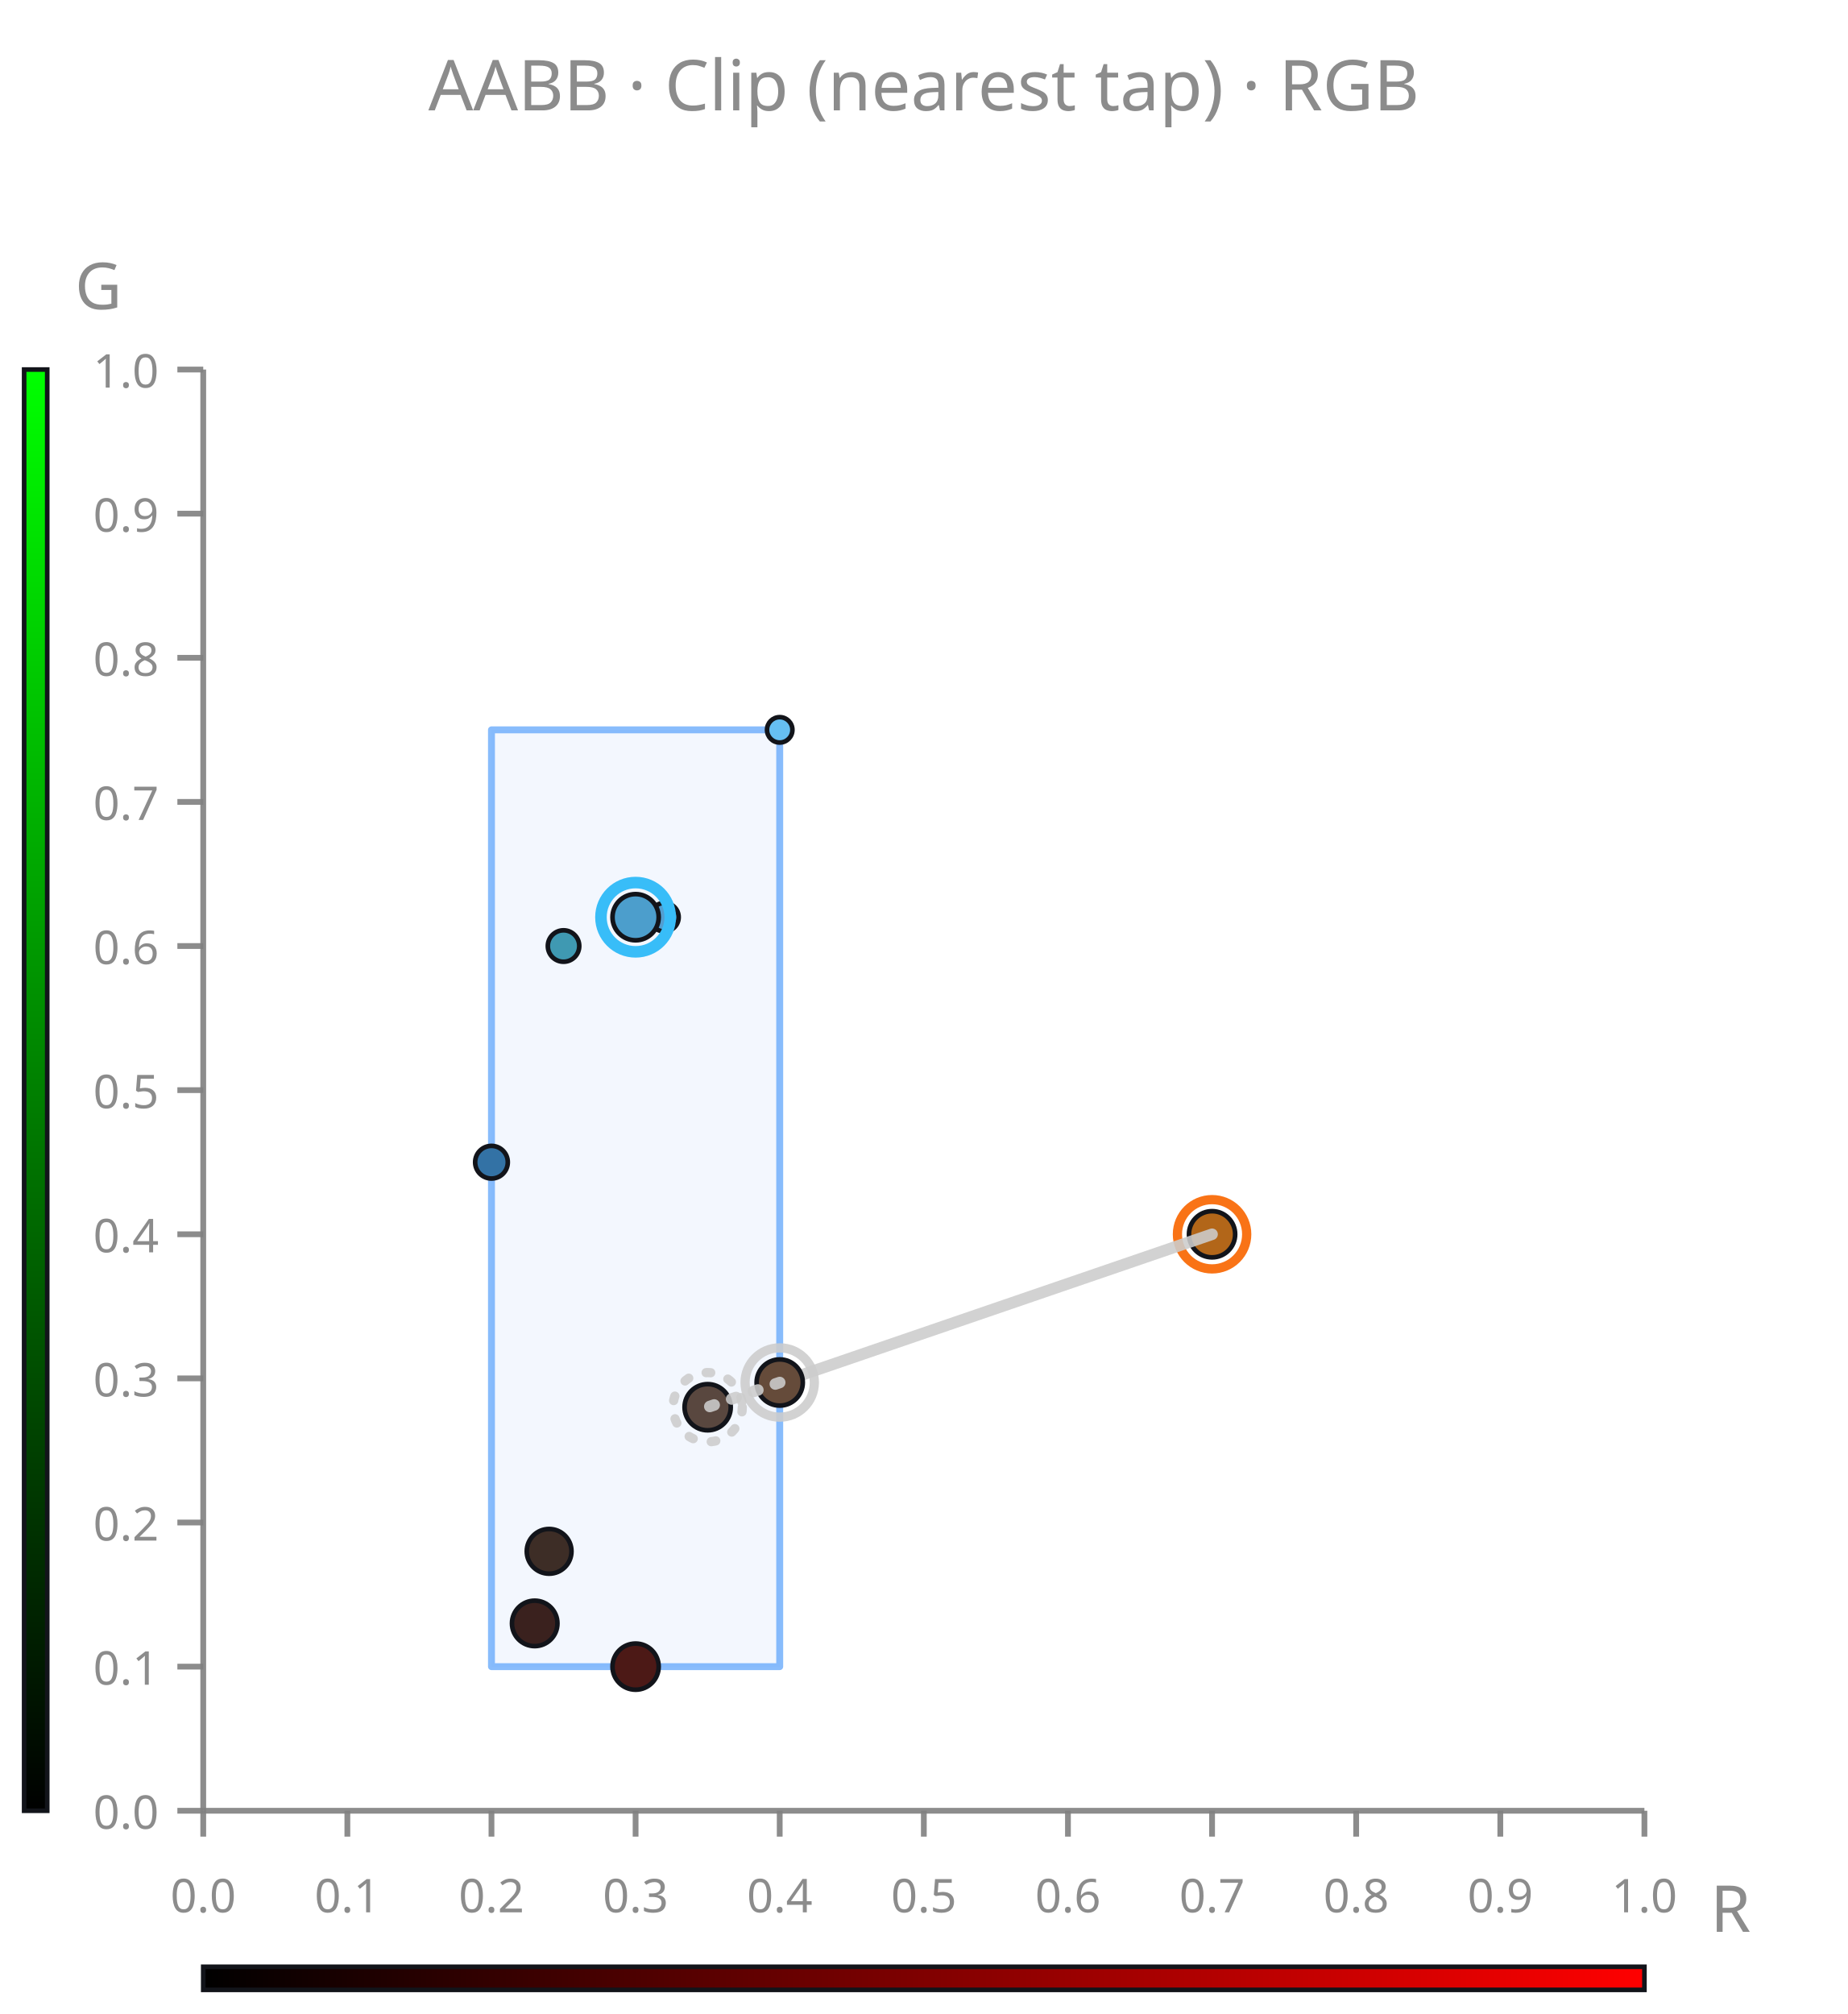
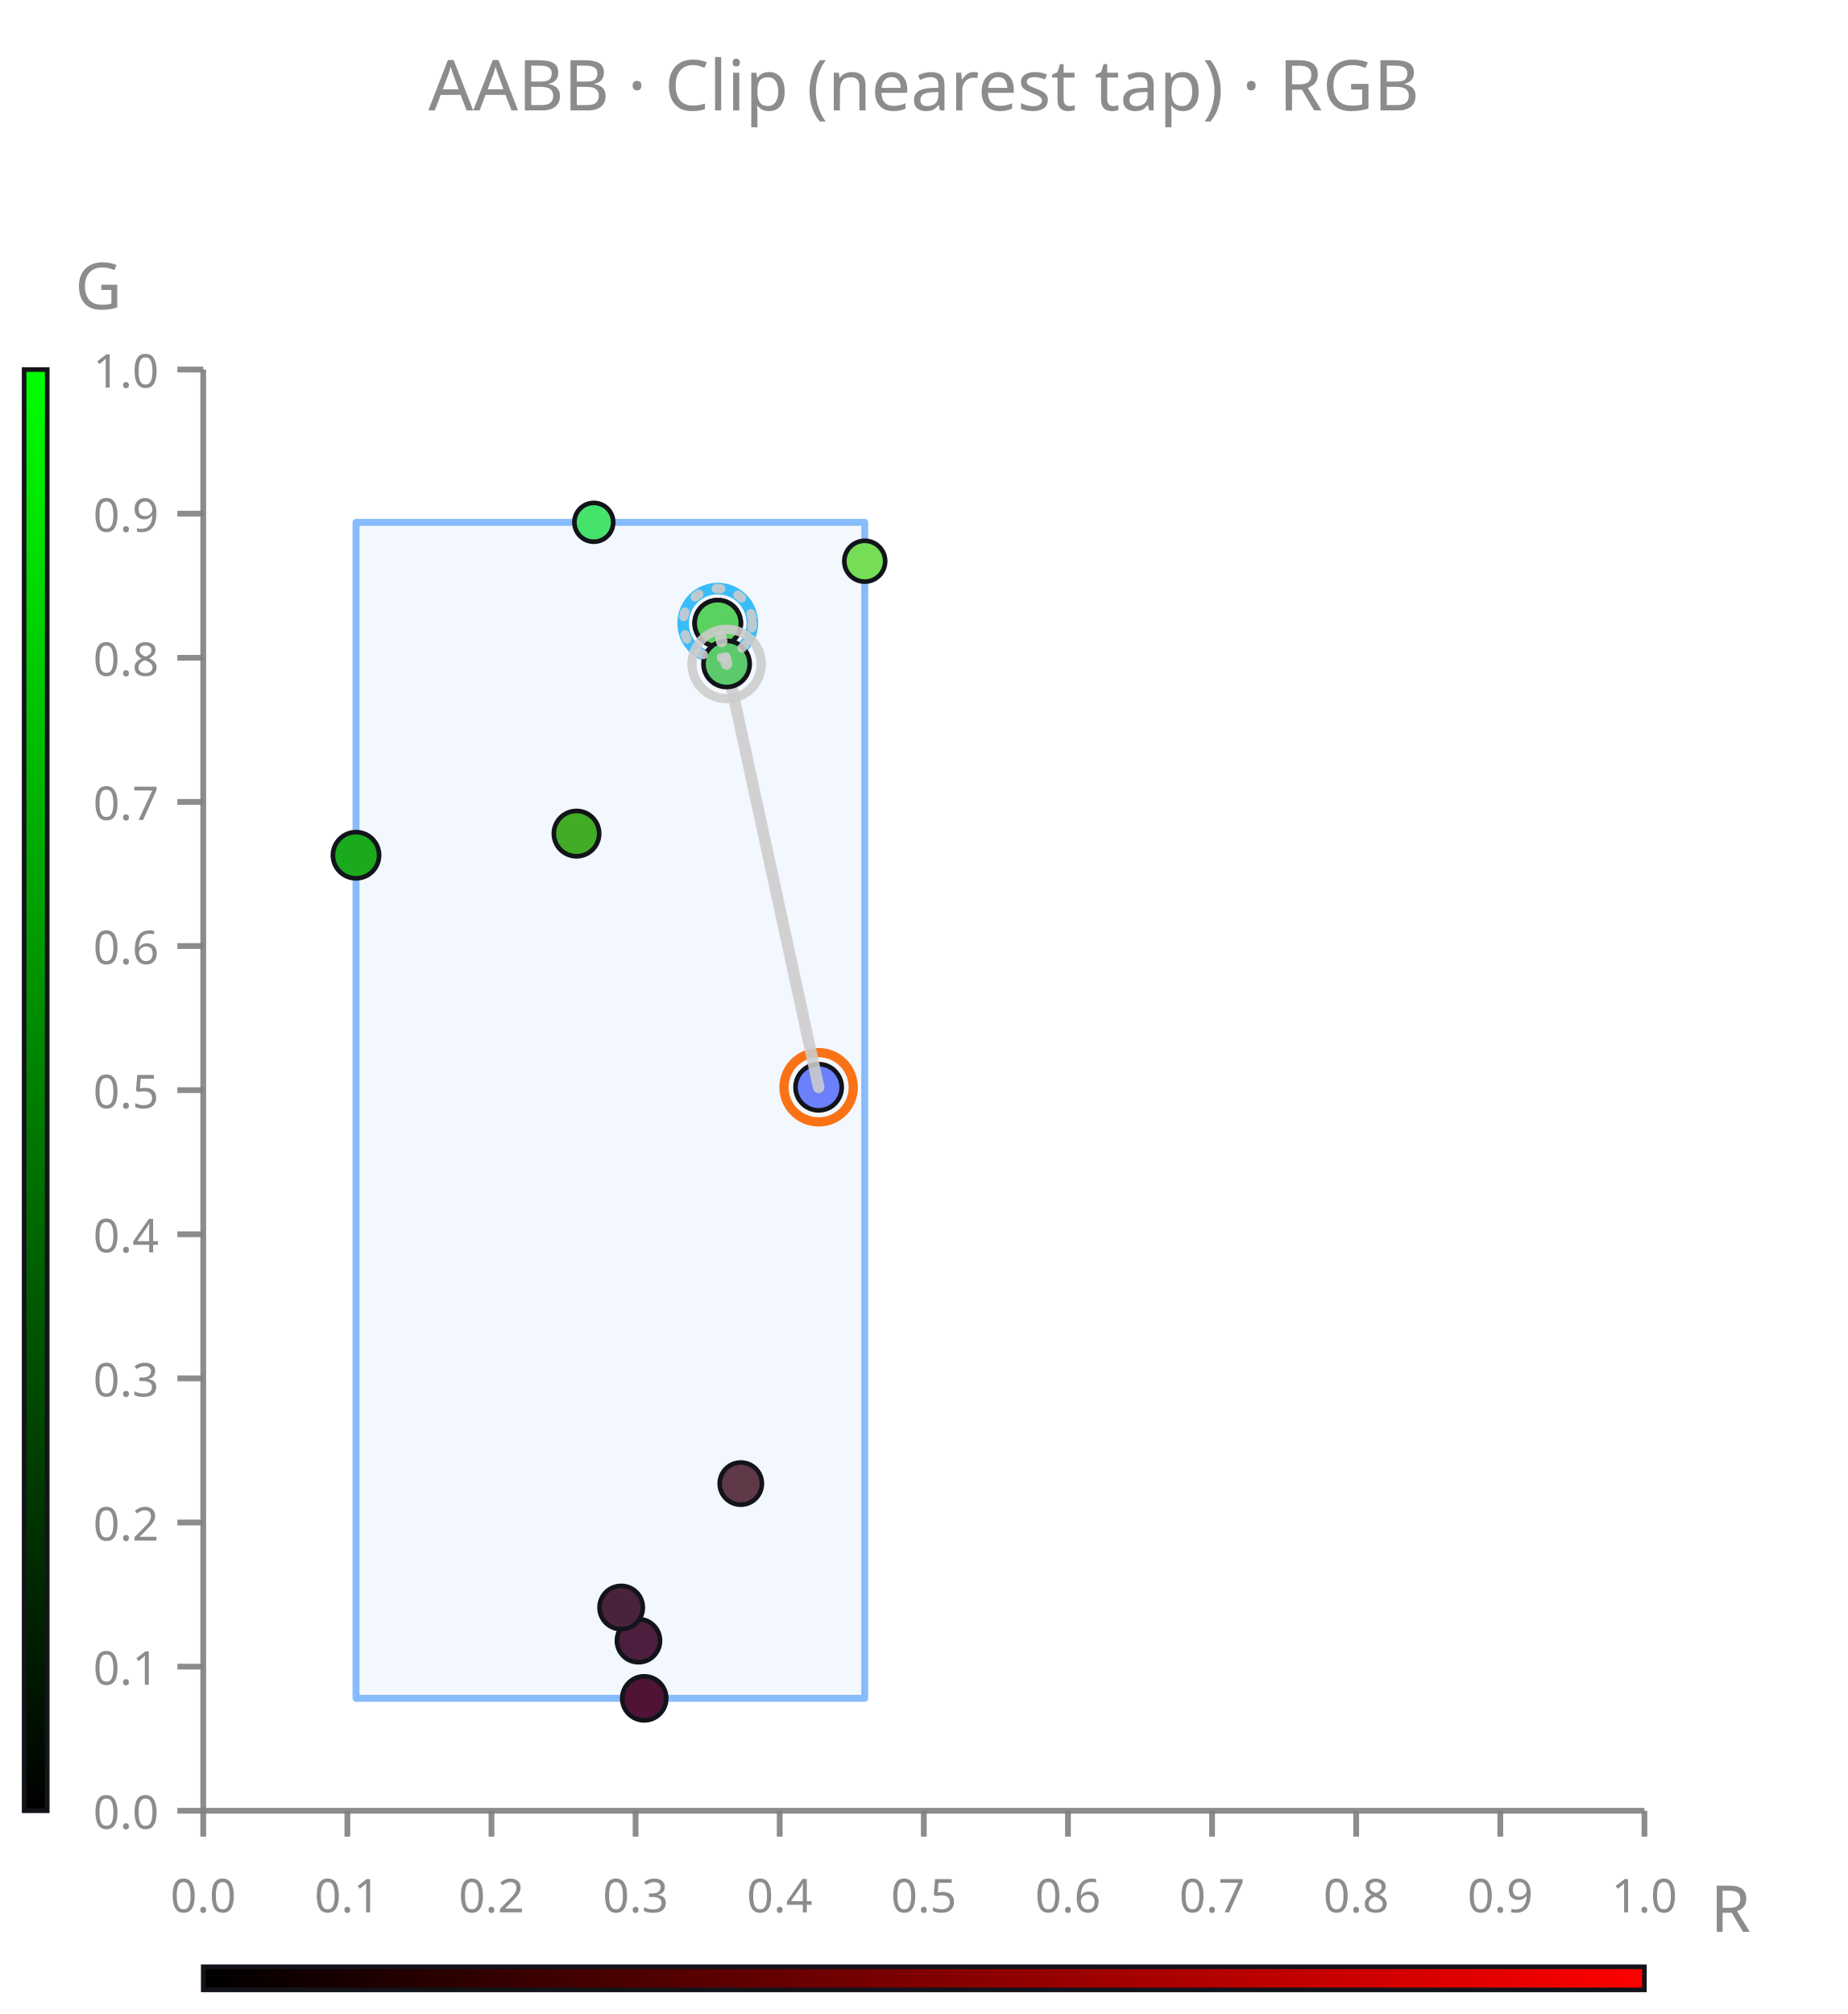
<svg xmlns="http://www.w3.org/2000/svg" baseProfile="full" height="436.0px" version="1.1" viewBox="0,0,400.0,436.0" width="400.0px">
  <defs>
    <linearGradient gradientUnits="userSpaceOnUse" id="plotGradY_2_0_1" x1="7.724" x2="7.724" y1="80" y2="392.0">
      <stop offset="0" stop-color="rgb(0,255,0)" />
      <stop offset="1" stop-color="rgb(0,0,0)" />
    </linearGradient>
    <linearGradient gradientUnits="userSpaceOnUse" id="plotGradX_2_0_1" x1="44.0" x2="356" y1="428.276" y2="428.276">
      <stop offset="0" stop-color="rgb(0,0,0)" />
      <stop offset="1" stop-color="rgb(255,0,0)" />
    </linearGradient>
  </defs>
  <g class="layer_bg" />
  <g class="layer_boundary">
-     <polygon fill="rgba(59,130,246,0.06)" points="106.4,360.8 168.8,360.8 168.8,158 106.4,158" stroke="rgba(96,165,250,0.75)" stroke-linejoin="round" stroke-width="1.5" />
+     <polygon fill="rgba(59,130,246,0.06)" points="77.072,367.664 187.208,367.664 187.208,113.072 77.072,113.072" stroke="rgba(96,165,250,0.75)" stroke-linejoin="round" stroke-width="1.5" />
  </g>
  <g class="layer_axes">
    <line fill="none" stroke="rgba(128,128,128,0.9)" stroke-width="1.25" x1="44.0" x2="356" y1="392.0" y2="392.0" />
    <line fill="none" stroke="rgba(128,128,128,0.9)" stroke-width="1.25" x1="44.0" x2="44.0" y1="392.0" y2="80" />
    <line fill="none" stroke="rgba(128,128,128,0.9)" stroke-width="1.25" x1="44.0" x2="44.0" y1="392.0" y2="397.6" />
    <text dominant-baseline="hanging" fill="rgba(128,128,128,0.9)" font-family="sans-serif" font-size="10.08" text-anchor="middle" x="44.0" y="406.168">0.0</text>
    <line fill="none" stroke="rgba(128,128,128,0.9)" stroke-width="1.25" x1="75.2" x2="75.2" y1="392.0" y2="397.6" />
    <text dominant-baseline="hanging" fill="rgba(128,128,128,0.9)" font-family="sans-serif" font-size="10.08" text-anchor="middle" x="75.2" y="406.168">0.1</text>
    <line fill="none" stroke="rgba(128,128,128,0.9)" stroke-width="1.25" x1="106.4" x2="106.4" y1="392.0" y2="397.6" />
    <text dominant-baseline="hanging" fill="rgba(128,128,128,0.9)" font-family="sans-serif" font-size="10.08" text-anchor="middle" x="106.4" y="406.168">0.2</text>
    <line fill="none" stroke="rgba(128,128,128,0.9)" stroke-width="1.25" x1="137.6" x2="137.6" y1="392.0" y2="397.6" />
    <text dominant-baseline="hanging" fill="rgba(128,128,128,0.9)" font-family="sans-serif" font-size="10.08" text-anchor="middle" x="137.6" y="406.168">0.3</text>
    <line fill="none" stroke="rgba(128,128,128,0.9)" stroke-width="1.25" x1="168.8" x2="168.8" y1="392.0" y2="397.6" />
    <text dominant-baseline="hanging" fill="rgba(128,128,128,0.9)" font-family="sans-serif" font-size="10.08" text-anchor="middle" x="168.8" y="406.168">0.4</text>
    <line fill="none" stroke="rgba(128,128,128,0.9)" stroke-width="1.25" x1="200" x2="200" y1="392.0" y2="397.6" />
    <text dominant-baseline="hanging" fill="rgba(128,128,128,0.9)" font-family="sans-serif" font-size="10.08" text-anchor="middle" x="200" y="406.168">0.5</text>
    <line fill="none" stroke="rgba(128,128,128,0.9)" stroke-width="1.25" x1="231.2" x2="231.2" y1="392.0" y2="397.6" />
    <text dominant-baseline="hanging" fill="rgba(128,128,128,0.9)" font-family="sans-serif" font-size="10.08" text-anchor="middle" x="231.2" y="406.168">0.6</text>
    <line fill="none" stroke="rgba(128,128,128,0.9)" stroke-width="1.25" x1="262.4" x2="262.4" y1="392.0" y2="397.6" />
    <text dominant-baseline="hanging" fill="rgba(128,128,128,0.9)" font-family="sans-serif" font-size="10.08" text-anchor="middle" x="262.4" y="406.168">0.7</text>
    <line fill="none" stroke="rgba(128,128,128,0.9)" stroke-width="1.25" x1="293.6" x2="293.6" y1="392.0" y2="397.6" />
    <text dominant-baseline="hanging" fill="rgba(128,128,128,0.9)" font-family="sans-serif" font-size="10.08" text-anchor="middle" x="293.6" y="406.168">0.8</text>
    <line fill="none" stroke="rgba(128,128,128,0.9)" stroke-width="1.25" x1="324.8" x2="324.8" y1="392.0" y2="397.6" />
    <text dominant-baseline="hanging" fill="rgba(128,128,128,0.9)" font-family="sans-serif" font-size="10.08" text-anchor="middle" x="324.8" y="406.168">0.9</text>
    <line fill="none" stroke="rgba(128,128,128,0.9)" stroke-width="1.25" x1="356" x2="356" y1="392.0" y2="397.6" />
    <text dominant-baseline="hanging" fill="rgba(128,128,128,0.9)" font-family="sans-serif" font-size="10.08" text-anchor="middle" x="356" y="406.168">1.0</text>
    <line fill="none" stroke="rgba(128,128,128,0.9)" stroke-width="1.25" x1="44.0" x2="38.4" y1="392.0" y2="392.0" />
    <text dominant-baseline="central" fill="rgba(128,128,128,0.9)" font-family="sans-serif" font-size="10.08" text-anchor="end" x="34.4" y="392.0">0.0</text>
    <line fill="none" stroke="rgba(128,128,128,0.9)" stroke-width="1.25" x1="44.0" x2="38.4" y1="360.8" y2="360.8" />
    <text dominant-baseline="central" fill="rgba(128,128,128,0.9)" font-family="sans-serif" font-size="10.08" text-anchor="end" x="34.4" y="360.8">0.1</text>
    <line fill="none" stroke="rgba(128,128,128,0.9)" stroke-width="1.25" x1="44.0" x2="38.4" y1="329.6" y2="329.6" />
    <text dominant-baseline="central" fill="rgba(128,128,128,0.9)" font-family="sans-serif" font-size="10.08" text-anchor="end" x="34.4" y="329.6">0.2</text>
    <line fill="none" stroke="rgba(128,128,128,0.9)" stroke-width="1.25" x1="44.0" x2="38.4" y1="298.4" y2="298.4" />
    <text dominant-baseline="central" fill="rgba(128,128,128,0.9)" font-family="sans-serif" font-size="10.08" text-anchor="end" x="34.4" y="298.4">0.3</text>
    <line fill="none" stroke="rgba(128,128,128,0.9)" stroke-width="1.25" x1="44.0" x2="38.4" y1="267.2" y2="267.2" />
    <text dominant-baseline="central" fill="rgba(128,128,128,0.9)" font-family="sans-serif" font-size="10.08" text-anchor="end" x="34.4" y="267.2">0.4</text>
    <line fill="none" stroke="rgba(128,128,128,0.9)" stroke-width="1.25" x1="44.0" x2="38.4" y1="236" y2="236" />
    <text dominant-baseline="central" fill="rgba(128,128,128,0.9)" font-family="sans-serif" font-size="10.08" text-anchor="end" x="34.4" y="236">0.5</text>
    <line fill="none" stroke="rgba(128,128,128,0.9)" stroke-width="1.25" x1="44.0" x2="38.4" y1="204.8" y2="204.8" />
    <text dominant-baseline="central" fill="rgba(128,128,128,0.9)" font-family="sans-serif" font-size="10.08" text-anchor="end" x="34.4" y="204.8">0.6</text>
    <line fill="none" stroke="rgba(128,128,128,0.9)" stroke-width="1.25" x1="44.0" x2="38.4" y1="173.6" y2="173.6" />
    <text dominant-baseline="central" fill="rgba(128,128,128,0.9)" font-family="sans-serif" font-size="10.08" text-anchor="end" x="34.4" y="173.6">0.7</text>
    <line fill="none" stroke="rgba(128,128,128,0.9)" stroke-width="1.25" x1="44.0" x2="38.4" y1="142.4" y2="142.4" />
    <text dominant-baseline="central" fill="rgba(128,128,128,0.9)" font-family="sans-serif" font-size="10.08" text-anchor="end" x="34.4" y="142.4">0.8</text>
    <line fill="none" stroke="rgba(128,128,128,0.9)" stroke-width="1.25" x1="44.0" x2="38.4" y1="111.2" y2="111.2" />
    <text dominant-baseline="central" fill="rgba(128,128,128,0.9)" font-family="sans-serif" font-size="10.08" text-anchor="end" x="34.4" y="111.2">0.9</text>
    <line fill="none" stroke="rgba(128,128,128,0.9)" stroke-width="1.25" x1="44.0" x2="38.4" y1="80" y2="80" />
    <text dominant-baseline="central" fill="rgba(128,128,128,0.9)" font-family="sans-serif" font-size="10.08" text-anchor="end" x="34.4" y="80">1.0</text>
    <text fill="rgba(128,128,128,0.9)" font-family="sans-serif" font-size="14" x="370.3" y="418.208">R</text>
    <text fill="rgba(128,128,128,0.9)" font-family="sans-serif" font-size="14" x="16.224" y="66.928">G</text>
    <rect fill="url(#plotGradY_2_0_1) none" height="312" shape-rendering="geometricPrecision" stroke="rgba(18,20,26,1.0)" stroke-width="1.0" width="5.0" x="5.224" y="80" />
    <rect fill="url(#plotGradX_2_0_1) none" height="5.0" shape-rendering="geometricPrecision" stroke="rgba(18,20,26,1.0)" stroke-width="1.0" width="312" x="44.0" y="425.776" />
  </g>
  <g class="layer_dots">
-     <circle cx="168.8" cy="158" fill="rgb(102,191,242)" r="2.75" stroke="rgba(18,20,26,1.0)" stroke-width="1.0" />
-     <circle cx="143.84" cy="198.56" fill="rgb(81,158,209)" r="3.09" stroke="rgba(18,20,26,1.0)" stroke-width="1.0" />
-     <circle cx="137.6" cy="198.56" fill="rgb(76,158,204)" r="5.0" stroke="rgba(18,20,26,1.0)" stroke-width="1.0" />
-     <circle cx="122" cy="204.8" fill="rgb(63,153,178)" r="3.404" stroke="rgba(18,20,26,1.0)" stroke-width="1.0" />
-     <circle cx="106.4" cy="251.6" fill="rgb(51,114,165)" r="3.535" stroke="rgba(18,20,26,1.0)" stroke-width="1.0" />
-     <circle cx="153.2" cy="304.64" fill="rgb(89,71,63)" r="4.581" stroke="rgba(18,20,26,1.0)" stroke-width="1.0" />
-     <circle cx="118.88" cy="335.84" fill="rgb(61,45,38)" r="4.843" stroke="rgba(18,20,26,1.0)" stroke-width="1.0" />
-     <circle cx="115.76" cy="351.44" fill="rgb(58,33,30)" r="4.922" stroke="rgba(18,20,26,1.0)" stroke-width="1.0" />
-     <circle cx="137.6" cy="360.8" fill="rgb(76,25,22)" r="5.0" stroke="rgba(18,20,26,1.0)" stroke-width="1.0" />
-     <circle cx="262.4" cy="267.2" fill="rgb(178,102,25)" r="5.0" stroke="rgba(18,20,26,1.0)" stroke-width="1.0" />
-     <circle cx="153.2" cy="304.64" fill="rgb(89,71,63)" r="5.0" stroke="rgba(18,20,26,1.0)" stroke-width="1.0" />
+     <circle cx="128.552" cy="113.072" fill="rgb(69,227,108)" r="4.201" stroke="rgba(18,20,26,1.0)" stroke-width="1.0" />
+     <circle cx="155.384" cy="134.912" fill="rgb(91,210,95)" r="5.0" stroke="rgba(18,20,26,1.0)" stroke-width="1.0" />
+     <circle cx="187.208" cy="121.496" fill="rgb(117,221,86)" r="4.423" stroke="rgba(18,20,26,1.0)" stroke-width="1.0" />
+     <circle cx="160.376" cy="321.176" fill="rgb(95,57,72)" r="4.566" stroke="rgba(18,20,26,1.0)" stroke-width="1.0" />
+     <circle cx="138.224" cy="355.184" fill="rgb(77,30,62)" r="4.666" stroke="rgba(18,20,26,1.0)" stroke-width="1.0" />
+     <circle cx="134.48" cy="348.008" fill="rgb(73,35,60)" r="4.687" stroke="rgba(18,20,26,1.0)" stroke-width="1.0" />
+     <circle cx="139.472" cy="367.664" fill="rgb(78,19,53)" r="4.767" stroke="rgba(18,20,26,1.0)" stroke-width="1.0" />
+     <circle cx="124.808" cy="180.464" fill="rgb(66,172,39)" r="4.909" stroke="rgba(18,20,26,1.0)" stroke-width="1.0" />
+     <circle cx="77.072" cy="185.144" fill="rgb(27,169,30)" r="5.0" stroke="rgba(18,20,26,1.0)" stroke-width="1.0" />
+     <circle cx="177.224" cy="235.376" fill="rgb(108,128,251)" r="5.0" stroke="rgba(18,20,26,1.0)" stroke-width="1.0" />
+     <circle cx="155.384" cy="134.912" fill="rgb(91,210,95)" r="5.0" stroke="rgba(18,20,26,1.0)" stroke-width="1.0" />
  </g>
  <g class="layer_overlay">
-     <circle cx="137.6" cy="198.56" fill="none" r="7.5" stroke="rgba(56,189,248,1.0)" stroke-width="2.5" />
-     <circle cx="262.4" cy="267.2" fill="none" r="7.5" stroke="rgba(249,115,22,1.0)" stroke-width="2.0" />
-     <line stroke="rgba(204,204,204,0.88)" stroke-linecap="round" stroke-width="2.5" x1="262.4" x2="168.8" y1="267.2" y2="299.291" />
-     <circle cx="168.8" cy="299.291" fill="rgb(101,75,58)" r="5.0" stroke="rgba(18,20,26,1.0)" stroke-width="1.0" />
-     <circle cx="168.8" cy="299.291" fill="none" r="7.5" stroke="rgba(204,204,204,0.88)" stroke-width="2.0" />
-     <line fill="none" stroke="rgba(204,204,204,0.88)" stroke-dasharray="1 4" stroke-linecap="round" stroke-width="2.5" x1="168.8" x2="153.2" y1="299.291" y2="304.64" />
-     <circle cx="153.2" cy="304.64" fill="none" r="7.5" stroke="rgba(204,204,204,0.88)" stroke-dasharray="1 4" stroke-linecap="round" stroke-width="2.0" />
+     <circle cx="155.384" cy="134.912" fill="none" r="7.5" stroke="rgba(56,189,248,1.0)" stroke-width="2.5" />
+     <circle cx="177.224" cy="235.376" fill="none" r="7.5" stroke="rgba(249,115,22,1.0)" stroke-width="2.0" />
+     <line stroke="rgba(204,204,204,0.88)" stroke-linecap="round" stroke-width="2.5" x1="177.224" x2="157.302" y1="235.376" y2="143.733" />
+     <circle cx="157.302" cy="143.733" fill="rgb(92,202,108)" r="5.0" stroke="rgba(18,20,26,1.0)" stroke-width="1.0" />
+     <circle cx="157.302" cy="143.733" fill="none" r="7.5" stroke="rgba(204,204,204,0.88)" stroke-width="2.0" />
+     <line fill="none" stroke="rgba(204,204,204,0.88)" stroke-dasharray="1 4" stroke-linecap="round" stroke-width="2.5" x1="157.302" x2="155.384" y1="143.733" y2="134.912" />
+     <circle cx="155.384" cy="134.912" fill="none" r="7.5" stroke="rgba(204,204,204,0.88)" stroke-dasharray="1 4" stroke-linecap="round" stroke-width="2.0" />
  </g>
  <g class="layer_header">
    <text dominant-baseline="central" fill="rgba(128,128,128,0.9)" font-family="sans-serif" font-size="15.2" text-anchor="middle" x="200.0" y="18.0">AABB · Clip (nearest tap) · RGB</text>
  </g>
</svg>
